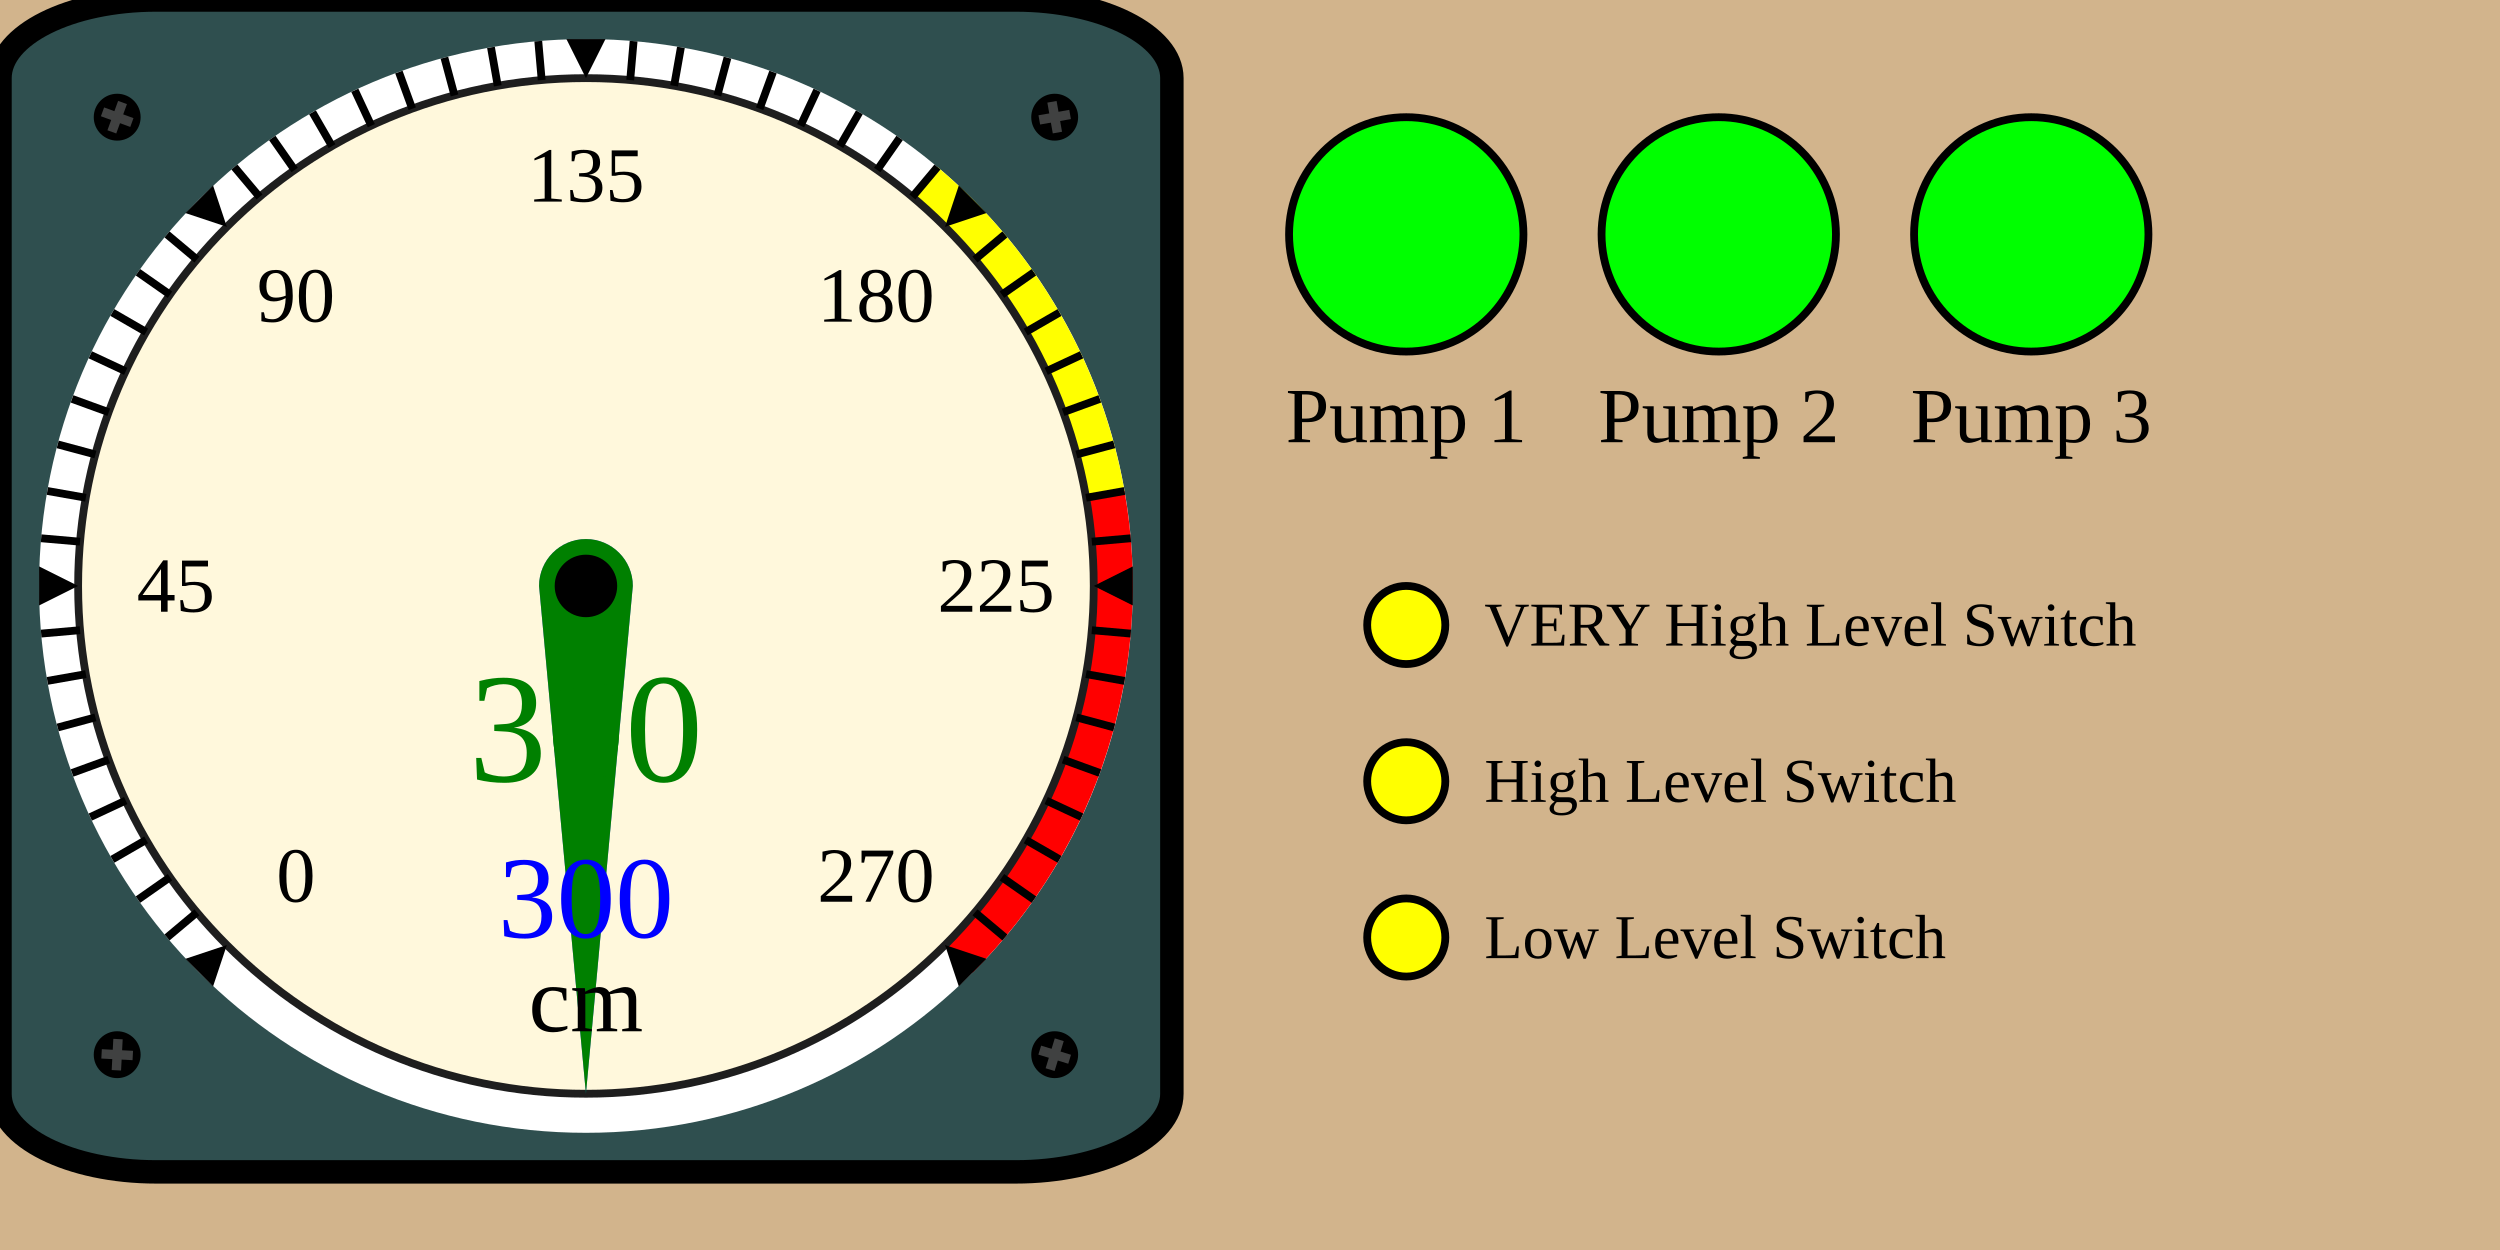
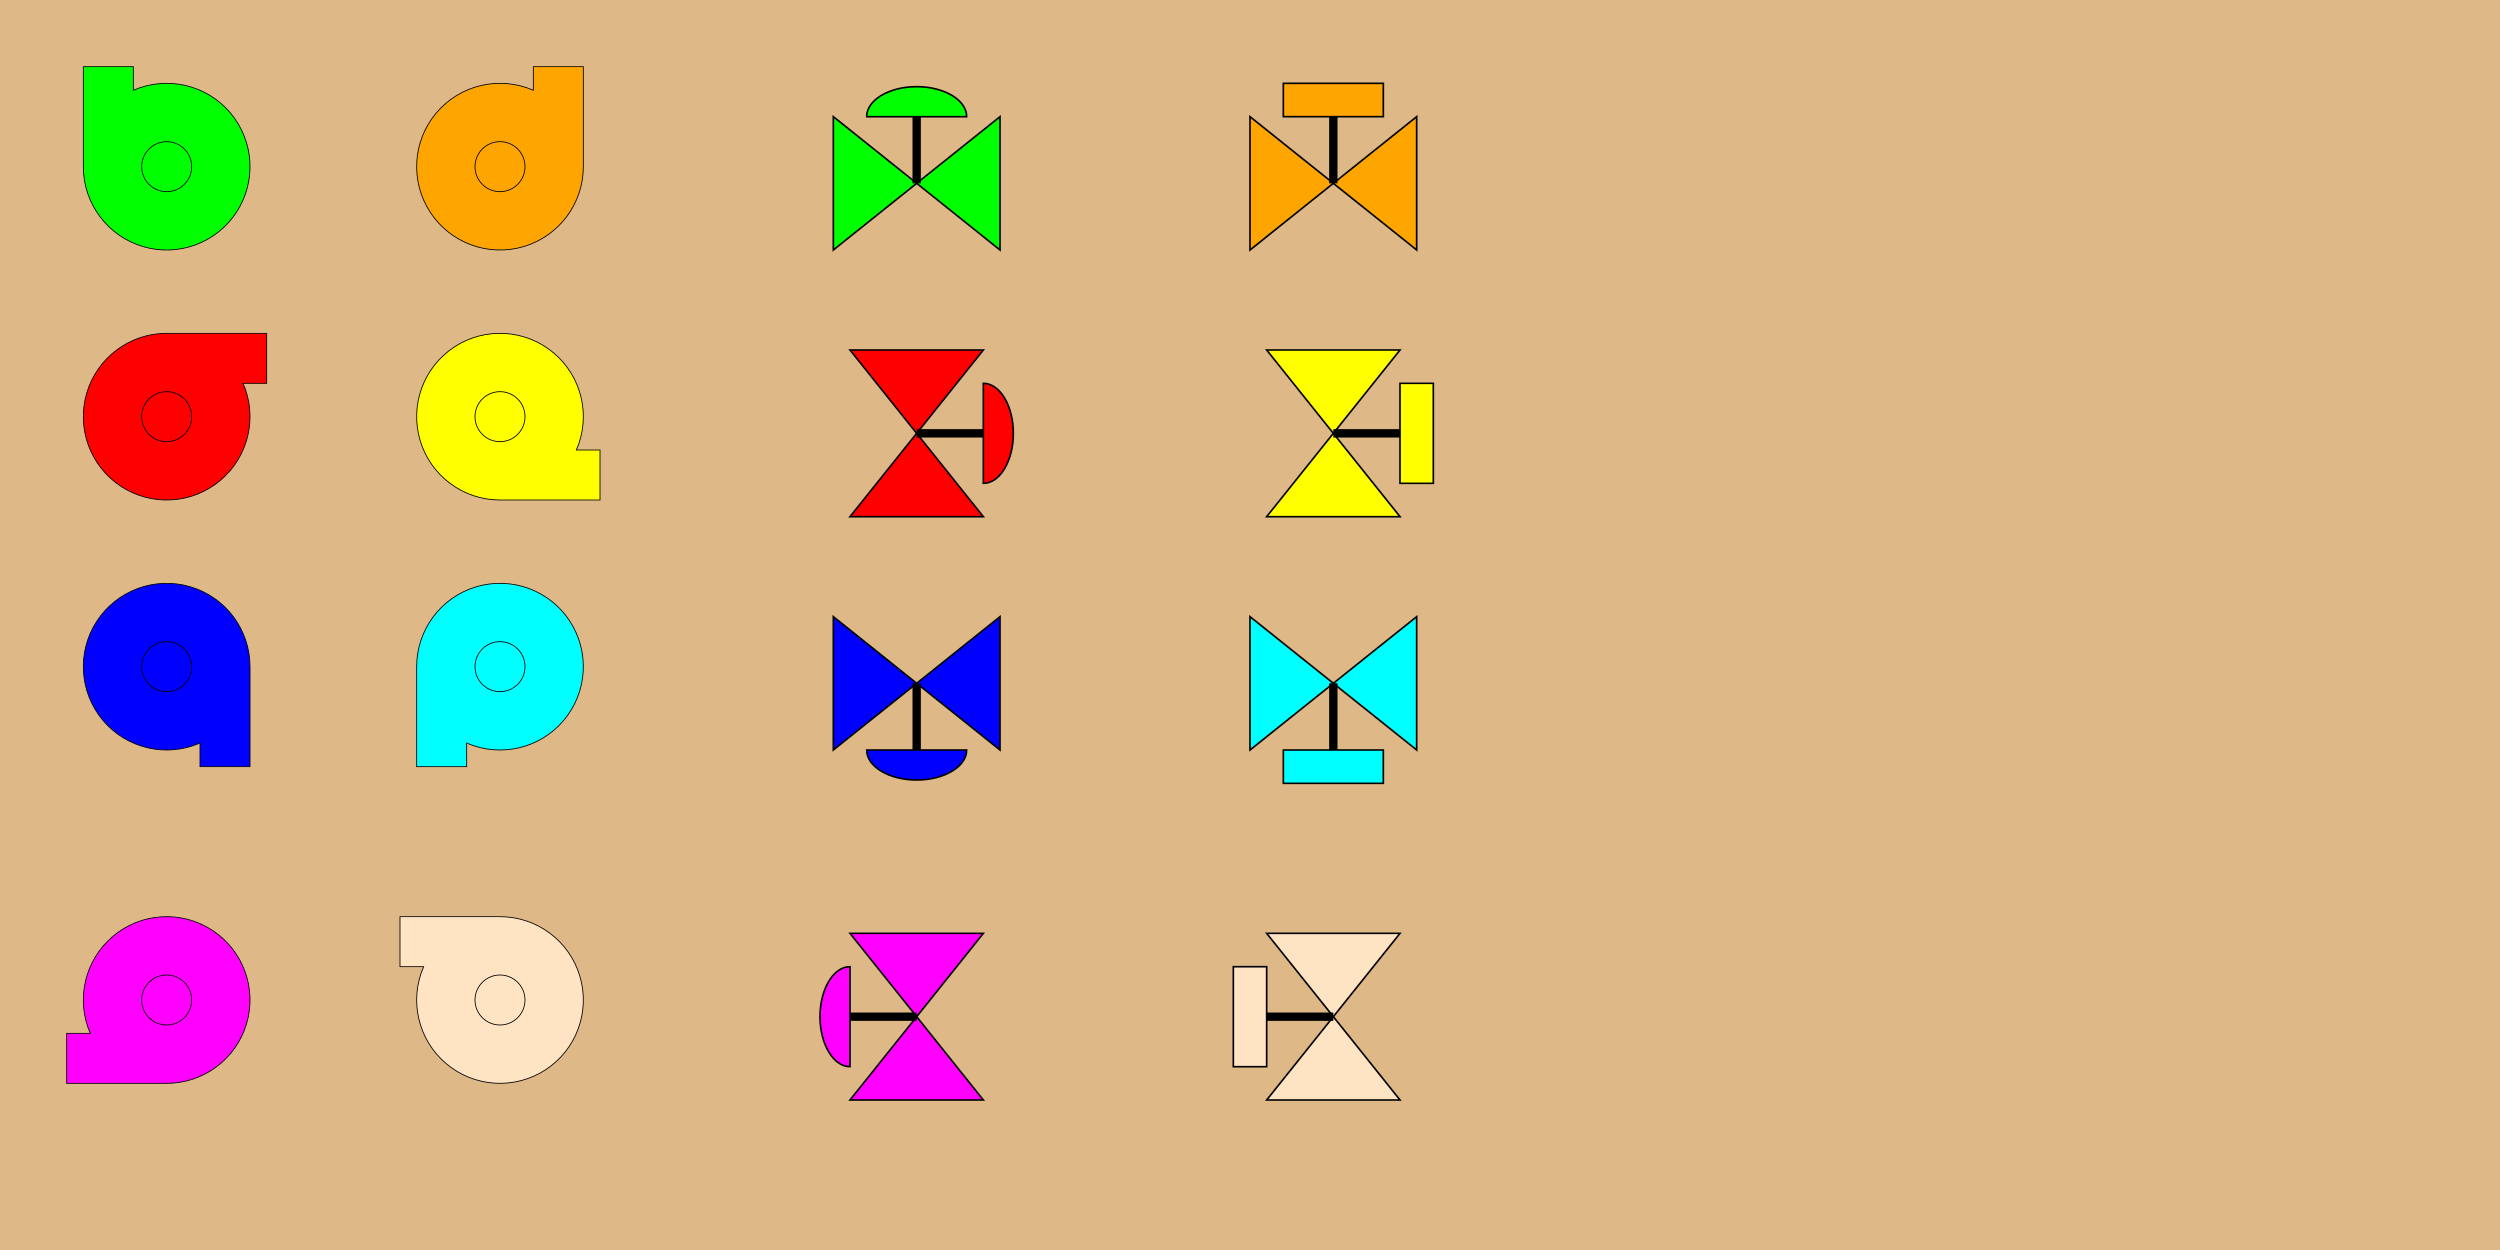
- <svg xmlns="http://www.w3.org/2000/svg" width="100%" height="100%" viewBox="0 0 320 160">
-   <rect fill="tan" x="0%" y="0%" width="100%" height="100%" stroke="none" stroke-width="0" />
-   <defs>
-     <radialGradient id="grayRadial" cx="50%" cy="50%" r="50%" spreadMethod="pad" gradientUnits="objectBoundingBox">
-       <stop offset="0%" stop-color="#fafafa" stop-opacity="1" />
-       <stop offset="100%" stop-color="#808080" stop-opacity="1" />
-     </radialGradient>
-     <linearGradient id="grLinearV" x1="0%" y1="0%" x2="100%" y2="0%" spreadMethod="pad" gradientUnits="objectBoundingBox">
-       <stop offset="0%" stop-color="#808080" stop-opacity="1" />
-       <stop offset="50%" stop-color="#fafafa" stop-opacity="1" />
-     </linearGradient>
-   </defs>
-   <rect x="0" y="0" rx="20" ry="10" width="150" height="150" style="fill:#2F4F4F;stroke:black;stroke-width:3;opacity:1.0" />
-   <circle cx="75" cy="75" r="70" fill="white" />
-   <path fill="none" stroke="yellow" stroke-width="5" d="M118.388,23.292 A67.5,67.5 0 0,1 141.475,63.279" />
-   <path fill="none" stroke="red" stroke-width="5" d="M141.475,63.279 A67.5,67.5 0 0,1 122.73,122.73" />
-   <circle cx="75" cy="75" r="65" fill="cornsilk" style="stroke:rgb(30,30,30);stroke-width:1" />
-   <circle cx="15" cy="15" r="3" stroke="none" stroke-width="0" fill="black" />
-   <line x1="13" y1="15" x2="17" y2="15" transform="rotate(20 15 15)" style="stroke:rgb(64,65,65);stroke-width:1.2" />
-   <line x1="13" y1="15" x2="17" y2="15" transform="rotate(110 15 15)" style="stroke:rgb(64,65,65);stroke-width:1.2" />
-   <circle cx="135" cy="15" r="3" stroke="none" stroke-width="0" fill="black" />
-   <line x1="133" y1="15" x2="137" y2="15" transform="rotate(-10 135 15)" style="stroke:rgb(64,65,65);stroke-width:1.2" />
-   <line x1="133" y1="15" x2="137" y2="15" transform="rotate(80 135 15)" style="stroke:rgb(64,65,65);stroke-width:1.2" />
-   <circle cx="15" cy="135" r="3" stroke="none" stroke-width="0" fill="black" />
-   <line x1="13" y1="135" x2="17" y2="135" transform="rotate(3 15 135)" style="stroke:rgb(64,65,65);stroke-width:1.2" />
-   <line x1="13" y1="135" x2="17" y2="135" transform="rotate(93 15 135)" style="stroke:rgb(64,65,65);stroke-width:1.2" />
-   <circle cx="135" cy="135" r="3" stroke="none" stroke-width="0" fill="black" />
-   <line x1="133" y1="135" x2="137" y2="135" transform="rotate(17 135 135)" style="stroke:rgb(64,65,65);stroke-width:1.2" />
-   <line x1="133" y1="135" x2="137" y2="135" transform="rotate(107 135 135)" style="stroke:rgb(64,65,65);stroke-width:1.2" />
-   <defs>
-     <filter id="dropShadow" x="0%" y="-10%" height="140%">
-       <feGaussianBlur in="SourceAlpha" stdDeviation="3" />
-       <feOffset dx="5px" dy="5px" result="offsetBlur" />
-       <feMerge>
-         <feMergeNode in="offsetBlur" />
-         <feMergeNode in="SourceGraphic" />
-       </feMerge>
-     </filter>
-   </defs>
-   <path fill="blue" id="blue_needle" d="M69,75 A6,6 0 1,1 81,75 L75,140 Z" style="fill-opacity:0.3" />
-   <path fill="blue" id="blue_needle2" d="M69,75 A6,6 0 1,1 81,75 L75,140 Z" style="fill-opacity:0.3" />
-   <path fill="green" id="red_needle" d="M69,75 A6,6 0 1,1 81,75 L75,140 Z" />
-   <text x="75" y="127.5" font-size="10" baseline-shift="-33%" text-anchor="middle" transform="rotate(45 75 75) rotate(-45 75 127.5) ">0</text>
-   <text x="22.5" y="75" font-size="10" baseline-shift="-33%" text-anchor="middle">45</text>
-   <text x="37.877" y="37.877" font-size="10" baseline-shift="-33%" text-anchor="middle">90</text>
-   <text x="75" y="22.5" font-size="10" baseline-shift="-33%" text-anchor="middle">135</text>
-   <text x="112.123" y="37.877" font-size="10" baseline-shift="-33%" text-anchor="middle">180</text>
-   <text x="127.5" y="75" font-size="10" baseline-shift="-33%" text-anchor="middle">225</text>
-   <text x="112.123" y="112.123" font-size="10" baseline-shift="-33%" text-anchor="middle">270</text>
-   <path fill="black" transform="rotate(45 75 75)" d="M75,140 L72.5,145 L77.5,145 L75,140" />
-   <line x1="75" y1="140" x2="75" y2="145" transform="rotate(50 75 75)" style="stroke:black;stroke-width:1" />
-   <line x1="75" y1="140" x2="75" y2="145" transform="rotate(55 75 75)" style="stroke:black;stroke-width:1" />
-   <line x1="75" y1="140" x2="75" y2="145" transform="rotate(60 75 75)" style="stroke:black;stroke-width:1" />
-   <line x1="75" y1="140" x2="75" y2="145" transform="rotate(65 75 75)" style="stroke:black;stroke-width:1" />
-   <line x1="75" y1="140" x2="75" y2="145" transform="rotate(70 75 75)" style="stroke:black;stroke-width:1" />
-   <line x1="75" y1="140" x2="75" y2="145" transform="rotate(75 75 75)" style="stroke:black;stroke-width:1" />
-   <line x1="75" y1="140" x2="75" y2="145" transform="rotate(80 75 75)" style="stroke:black;stroke-width:1" />
-   <line x1="75" y1="140" x2="75" y2="145" transform="rotate(85 75 75)" style="stroke:black;stroke-width:1" />
-   <path fill="black" transform="rotate(90 75 75)" d="M75,140 L72.5,145 L77.5,145 L75,140" />
-   <line x1="75" y1="140" x2="75" y2="145" transform="rotate(95 75 75)" style="stroke:black;stroke-width:1" />
-   <line x1="75" y1="140" x2="75" y2="145" transform="rotate(100 75 75)" style="stroke:black;stroke-width:1" />
-   <line x1="75" y1="140" x2="75" y2="145" transform="rotate(105 75 75)" style="stroke:black;stroke-width:1" />
-   <line x1="75" y1="140" x2="75" y2="145" transform="rotate(110 75 75)" style="stroke:black;stroke-width:1" />
-   <line x1="75" y1="140" x2="75" y2="145" transform="rotate(115 75 75)" style="stroke:black;stroke-width:1" />
-   <line x1="75" y1="140" x2="75" y2="145" transform="rotate(120 75 75)" style="stroke:black;stroke-width:1" />
-   <line x1="75" y1="140" x2="75" y2="145" transform="rotate(125 75 75)" style="stroke:black;stroke-width:1" />
-   <line x1="75" y1="140" x2="75" y2="145" transform="rotate(130 75 75)" style="stroke:black;stroke-width:1" />
-   <path fill="black" transform="rotate(135 75 75)" d="M75,140 L72.5,145 L77.5,145 L75,140" />
-   <line x1="75" y1="140" x2="75" y2="145" transform="rotate(140 75 75)" style="stroke:black;stroke-width:1" />
-   <line x1="75" y1="140" x2="75" y2="145" transform="rotate(145 75 75)" style="stroke:black;stroke-width:1" />
-   <line x1="75" y1="140" x2="75" y2="145" transform="rotate(150 75 75)" style="stroke:black;stroke-width:1" />
-   <line x1="75" y1="140" x2="75" y2="145" transform="rotate(155 75 75)" style="stroke:black;stroke-width:1" />
-   <line x1="75" y1="140" x2="75" y2="145" transform="rotate(160 75 75)" style="stroke:black;stroke-width:1" />
-   <line x1="75" y1="140" x2="75" y2="145" transform="rotate(165 75 75)" style="stroke:black;stroke-width:1" />
-   <line x1="75" y1="140" x2="75" y2="145" transform="rotate(170 75 75)" style="stroke:black;stroke-width:1" />
-   <line x1="75" y1="140" x2="75" y2="145" transform="rotate(175 75 75)" style="stroke:black;stroke-width:1" />
-   <path fill="black" transform="rotate(180 75 75)" d="M75,140 L72.5,145 L77.5,145 L75,140" />
-   <line x1="75" y1="140" x2="75" y2="145" transform="rotate(185 75 75)" style="stroke:black;stroke-width:1" />
-   <line x1="75" y1="140" x2="75" y2="145" transform="rotate(190 75 75)" style="stroke:black;stroke-width:1" />
-   <line x1="75" y1="140" x2="75" y2="145" transform="rotate(195 75 75)" style="stroke:black;stroke-width:1" />
-   <line x1="75" y1="140" x2="75" y2="145" transform="rotate(200 75 75)" style="stroke:black;stroke-width:1" />
-   <line x1="75" y1="140" x2="75" y2="145" transform="rotate(205 75 75)" style="stroke:black;stroke-width:1" />
-   <line x1="75" y1="140" x2="75" y2="145" transform="rotate(210 75 75)" style="stroke:black;stroke-width:1" />
-   <line x1="75" y1="140" x2="75" y2="145" transform="rotate(215 75 75)" style="stroke:black;stroke-width:1" />
-   <line x1="75" y1="140" x2="75" y2="145" transform="rotate(220 75 75)" style="stroke:black;stroke-width:1" />
-   <path fill="black" transform="rotate(225 75 75)" d="M75,140 L72.5,145 L77.5,145 L75,140" />
-   <line x1="75" y1="140" x2="75" y2="145" transform="rotate(230 75 75)" style="stroke:black;stroke-width:1" />
-   <line x1="75" y1="140" x2="75" y2="145" transform="rotate(235 75 75)" style="stroke:black;stroke-width:1" />
-   <line x1="75" y1="140" x2="75" y2="145" transform="rotate(240 75 75)" style="stroke:black;stroke-width:1" />
-   <line x1="75" y1="140" x2="75" y2="145" transform="rotate(245 75 75)" style="stroke:black;stroke-width:1" />
-   <line x1="75" y1="140" x2="75" y2="145" transform="rotate(250 75 75)" style="stroke:black;stroke-width:1" />
-   <line x1="75" y1="140" x2="75" y2="145" transform="rotate(255 75 75)" style="stroke:black;stroke-width:1" />
-   <line x1="75" y1="140" x2="75" y2="145" transform="rotate(260 75 75)" style="stroke:black;stroke-width:1" />
-   <line x1="75" y1="140" x2="75" y2="145" transform="rotate(265 75 75)" style="stroke:black;stroke-width:1" />
-   <path fill="black" transform="rotate(270 75 75)" d="M75,140 L72.5,145 L77.5,145 L75,140" />
-   <line x1="75" y1="140" x2="75" y2="145" transform="rotate(275 75 75)" style="stroke:black;stroke-width:1" />
-   <line x1="75" y1="140" x2="75" y2="145" transform="rotate(280 75 75)" style="stroke:black;stroke-width:1" />
-   <line x1="75" y1="140" x2="75" y2="145" transform="rotate(285 75 75)" style="stroke:black;stroke-width:1" />
-   <line x1="75" y1="140" x2="75" y2="145" transform="rotate(290 75 75)" style="stroke:black;stroke-width:1" />
-   <line x1="75" y1="140" x2="75" y2="145" transform="rotate(295 75 75)" style="stroke:black;stroke-width:1" />
-   <line x1="75" y1="140" x2="75" y2="145" transform="rotate(300 75 75)" style="stroke:black;stroke-width:1" />
-   <line x1="75" y1="140" x2="75" y2="145" transform="rotate(305 75 75)" style="stroke:black;stroke-width:1" />
-   <line x1="75" y1="140" x2="75" y2="145" transform="rotate(310 75 75)" style="stroke:black;stroke-width:1" />
-   <path fill="black" transform="rotate(315 75 75)" d="M75,140 L72.5,145 L77.5,145 L75,140" />
-   <circle cx="75" cy="75" r="4" stroke="none" stroke-width="0" fill="black" />
-   <text id="pv_text" x="75" y="100" font-size="20" style="fill:green;" alignment-baseline="middle" text-anchor="middle">300</text>
-   <text id="bpv_text" x="75" y="120" font-size="15" style="fill:blue;" alignment-baseline="middle" text-anchor="middle">300</text>
-   <text id="eulabel_text" x="75" y="132" font-size="12" alignment-baseline="middle" text-anchor="middle">cm</text>
-   <circle id="pump_1_obj" cx="180" cy="30" r="15" fill="lime" stroke="black" stroke-width="1" />
-   <text x="180" y="50" font-size="10" baseline-shift="-66%" text-anchor="middle">Pump 1</text>
-   <circle id="pump_2_obj" cx="220" cy="30" r="15" fill="lime" stroke="black" stroke-width="1" />
-   <text x="220" y="50" font-size="10" baseline-shift="-66%" text-anchor="middle">Pump 2</text>
-   <circle id="pump_3_obj" cx="260" cy="30" r="15" fill="lime" stroke="black" stroke-width="1" />
-   <text x="260" y="50" font-size="10" baseline-shift="-66%" text-anchor="middle">Pump 3</text>
-   <circle id="level_3_obj" cx="180" cy="80" r="5" fill="yellow" stroke="black" stroke-width="1" />
-   <text x="190" y="80" font-size="8" baseline-shift="-33%" text-anchor="start">VERY High Level Switch</text>
-   <circle id="level_2_obj" cx="180" cy="100" r="5" fill="yellow" stroke="black" stroke-width="1" />
-   <text x="190" y="100" font-size="8" baseline-shift="-33%" text-anchor="start">High Level Switch</text>
-   <circle id="level_1_obj" cx="180" cy="120" r="5" fill="yellow" stroke="black" stroke-width="1" />
-   <text x="190" y="120" font-size="8" baseline-shift="-33%" text-anchor="start">Low Level Switch</text>
+ <svg xmlns="http://www.w3.org/2000/svg" width="100%" height="100%" viewBox="0 0 300 150">
+   <rect fill="burlywood" x="0%" y="0%" width="100%" height="100%" stroke="none" stroke-width="0" />
+   <path fill="lime" stroke="black" stroke-width="0.1" d="M10,20 A10,10 0 1,0 16,10.835 L16,8 L10,8 Z" />
+   <circle cx="20" cy="20" r="3" stroke="black" stroke-width="0.1" fill="none" />
+   <path fill="red" stroke="black" stroke-width="0.1" transform="rotate(90 20,50)" d="M10,50 A10,10 0 1,0 16,40.835 L16,38 L10,38 Z" />
+   <circle cx="20" cy="50" r="3" stroke="black" stroke-width="0.1" fill="none" />
+   <path fill="blue" stroke="black" stroke-width="0.1" transform="rotate(180 20,80)" d="M10,80 A10,10 0 1,0 16,70.835 L16,68 L10,68 Z" />
+   <circle cx="20" cy="80" r="3" stroke="black" stroke-width="0.1" fill="none" />
+   <path fill="magenta" stroke="black" stroke-width="0.1" transform="rotate(270 20,120)" d="M10,120 A10,10 0 1,0 16,110.835 L16,108 L10,108 Z" />
+   <circle cx="20" cy="120" r="3" stroke="black" stroke-width="0.1" fill="none" />
+   <path fill="orange" stroke="black" stroke-width="0.1" d="M70,20 A10,10 0 1,1 64,10.835 L64,8 L70,8 Z" />
+   <circle cx="60" cy="20" r="3" stroke="black" stroke-width="0.1" fill="none" />
+   <path fill="yellow" stroke="black" stroke-width="0.1" transform="rotate(90 60,50)" d="M70,50 A10,10 0 1,1 64,40.835 L64,38 L70,38 Z" />
+   <circle cx="60" cy="50" r="3" stroke="black" stroke-width="0.1" fill="none" />
+   <path fill="cyan" stroke="black" stroke-width="0.1" transform="rotate(180 60,80)" d="M70,80 A10,10 0 1,1 64,70.835 L64,68 L70,68 Z" />
+   <circle cx="60" cy="80" r="3" stroke="black" stroke-width="0.1" fill="none" />
+   <path fill="bisque" stroke="black" stroke-width="0.1" transform="rotate(270 60,120)" d="M70,120 A10,10 0 1,1 64,110.835 L64,108 L70,108 Z" />
+   <circle cx="60" cy="120" r="3" stroke="black" stroke-width="0.1" fill="none" />
+   <g id="group_object" fill="lime">
+     <path stroke="black" stroke-width="0.2" d="M104,14 A2,1.2 0 1,1 116,14 Z" />
+     <polygon points="100,14 100,30 110,22" stroke="black" stroke-width="0.2" />
+     <polygon points="120,14 120,30 110,22" stroke="black" stroke-width="0.2" />
+     <line x1="110" y1="14" x2="110" y2="22" stroke="black" stroke-width="1" />
+   </g>
+   <g id="group_object" fill="red" transform="rotate(90 110,52)">
+     <path stroke="black" stroke-width="0.2" d="M104,44 A2,1.2 0 1,1 116,44 Z" />
+     <polygon points="100,44 100,60 110,52" stroke="black" stroke-width="0.2" />
+     <polygon points="120,44 120,60 110,52" stroke="black" stroke-width="0.2" />
+     <line x1="110" y1="44" x2="110" y2="52" stroke="black" stroke-width="1" />
+   </g>
+   <g id="group_object" fill="blue" transform="rotate(180 110,82)">
+     <path stroke="black" stroke-width="0.2" d="M104,74 A2,1.2 0 1,1 116,74 Z" />
+     <polygon points="100,74 100,90 110,82" stroke="black" stroke-width="0.2" />
+     <polygon points="120,74 120,90 110,82" stroke="black" stroke-width="0.2" />
+     <line x1="110" y1="74" x2="110" y2="82" stroke="black" stroke-width="1" />
+   </g>
+   <g id="group_object" fill="magenta" transform="rotate(270 110,122)">
+     <path stroke="black" stroke-width="0.2" d="M104,114 A2,1.2 0 1,1 116,114 Z" />
+     <polygon points="100,114 100,130 110,122" stroke="black" stroke-width="0.2" />
+     <polygon points="120,114 120,130 110,122" stroke="black" stroke-width="0.2" />
+     <line x1="110" y1="114" x2="110" y2="122" stroke="black" stroke-width="1" />
+   </g>
+   <g id="group_object" fill="orange">
+     <rect x="154" y="10" width="12" height="4" stroke="black" stroke-width="0.2" />
+     <polygon points="150,14 150,30 160,22" stroke="black" stroke-width="0.2" />
+     <polygon points="170,14 170,30 160,22" stroke="black" stroke-width="0.2" />
+     <line x1="160" y1="14" x2="160" y2="22" stroke="black" stroke-width="1" />
+   </g>
+   <g id="group_object" fill="yellow" transform="rotate(90 160,52)">
+     <rect x="154" y="40" width="12" height="4" stroke="black" stroke-width="0.2" />
+     <polygon points="150,44 150,60 160,52" stroke="black" stroke-width="0.2" />
+     <polygon points="170,44 170,60 160,52" stroke="black" stroke-width="0.2" />
+     <line x1="160" y1="44" x2="160" y2="52" stroke="black" stroke-width="1" />
+   </g>
+   <g id="group_object" fill="cyan" transform="rotate(180 160,82)">
+     <rect x="154" y="70" width="12" height="4" stroke="black" stroke-width="0.2" />
+     <polygon points="150,74 150,90 160,82" stroke="black" stroke-width="0.2" />
+     <polygon points="170,74 170,90 160,82" stroke="black" stroke-width="0.2" />
+     <line x1="160" y1="74" x2="160" y2="82" stroke="black" stroke-width="1" />
+   </g>
+   <g id="group_object" fill="bisque" transform="rotate(270 160,122)">
+     <rect x="154" y="110" width="12" height="4" stroke="black" stroke-width="0.2" />
+     <polygon points="150,114 150,130 160,122" stroke="black" stroke-width="0.2" />
+     <polygon points="170,114 170,130 160,122" stroke="black" stroke-width="0.2" />
+     <line x1="160" y1="114" x2="160" y2="122" stroke="black" stroke-width="1" />
+   </g>
</svg>
